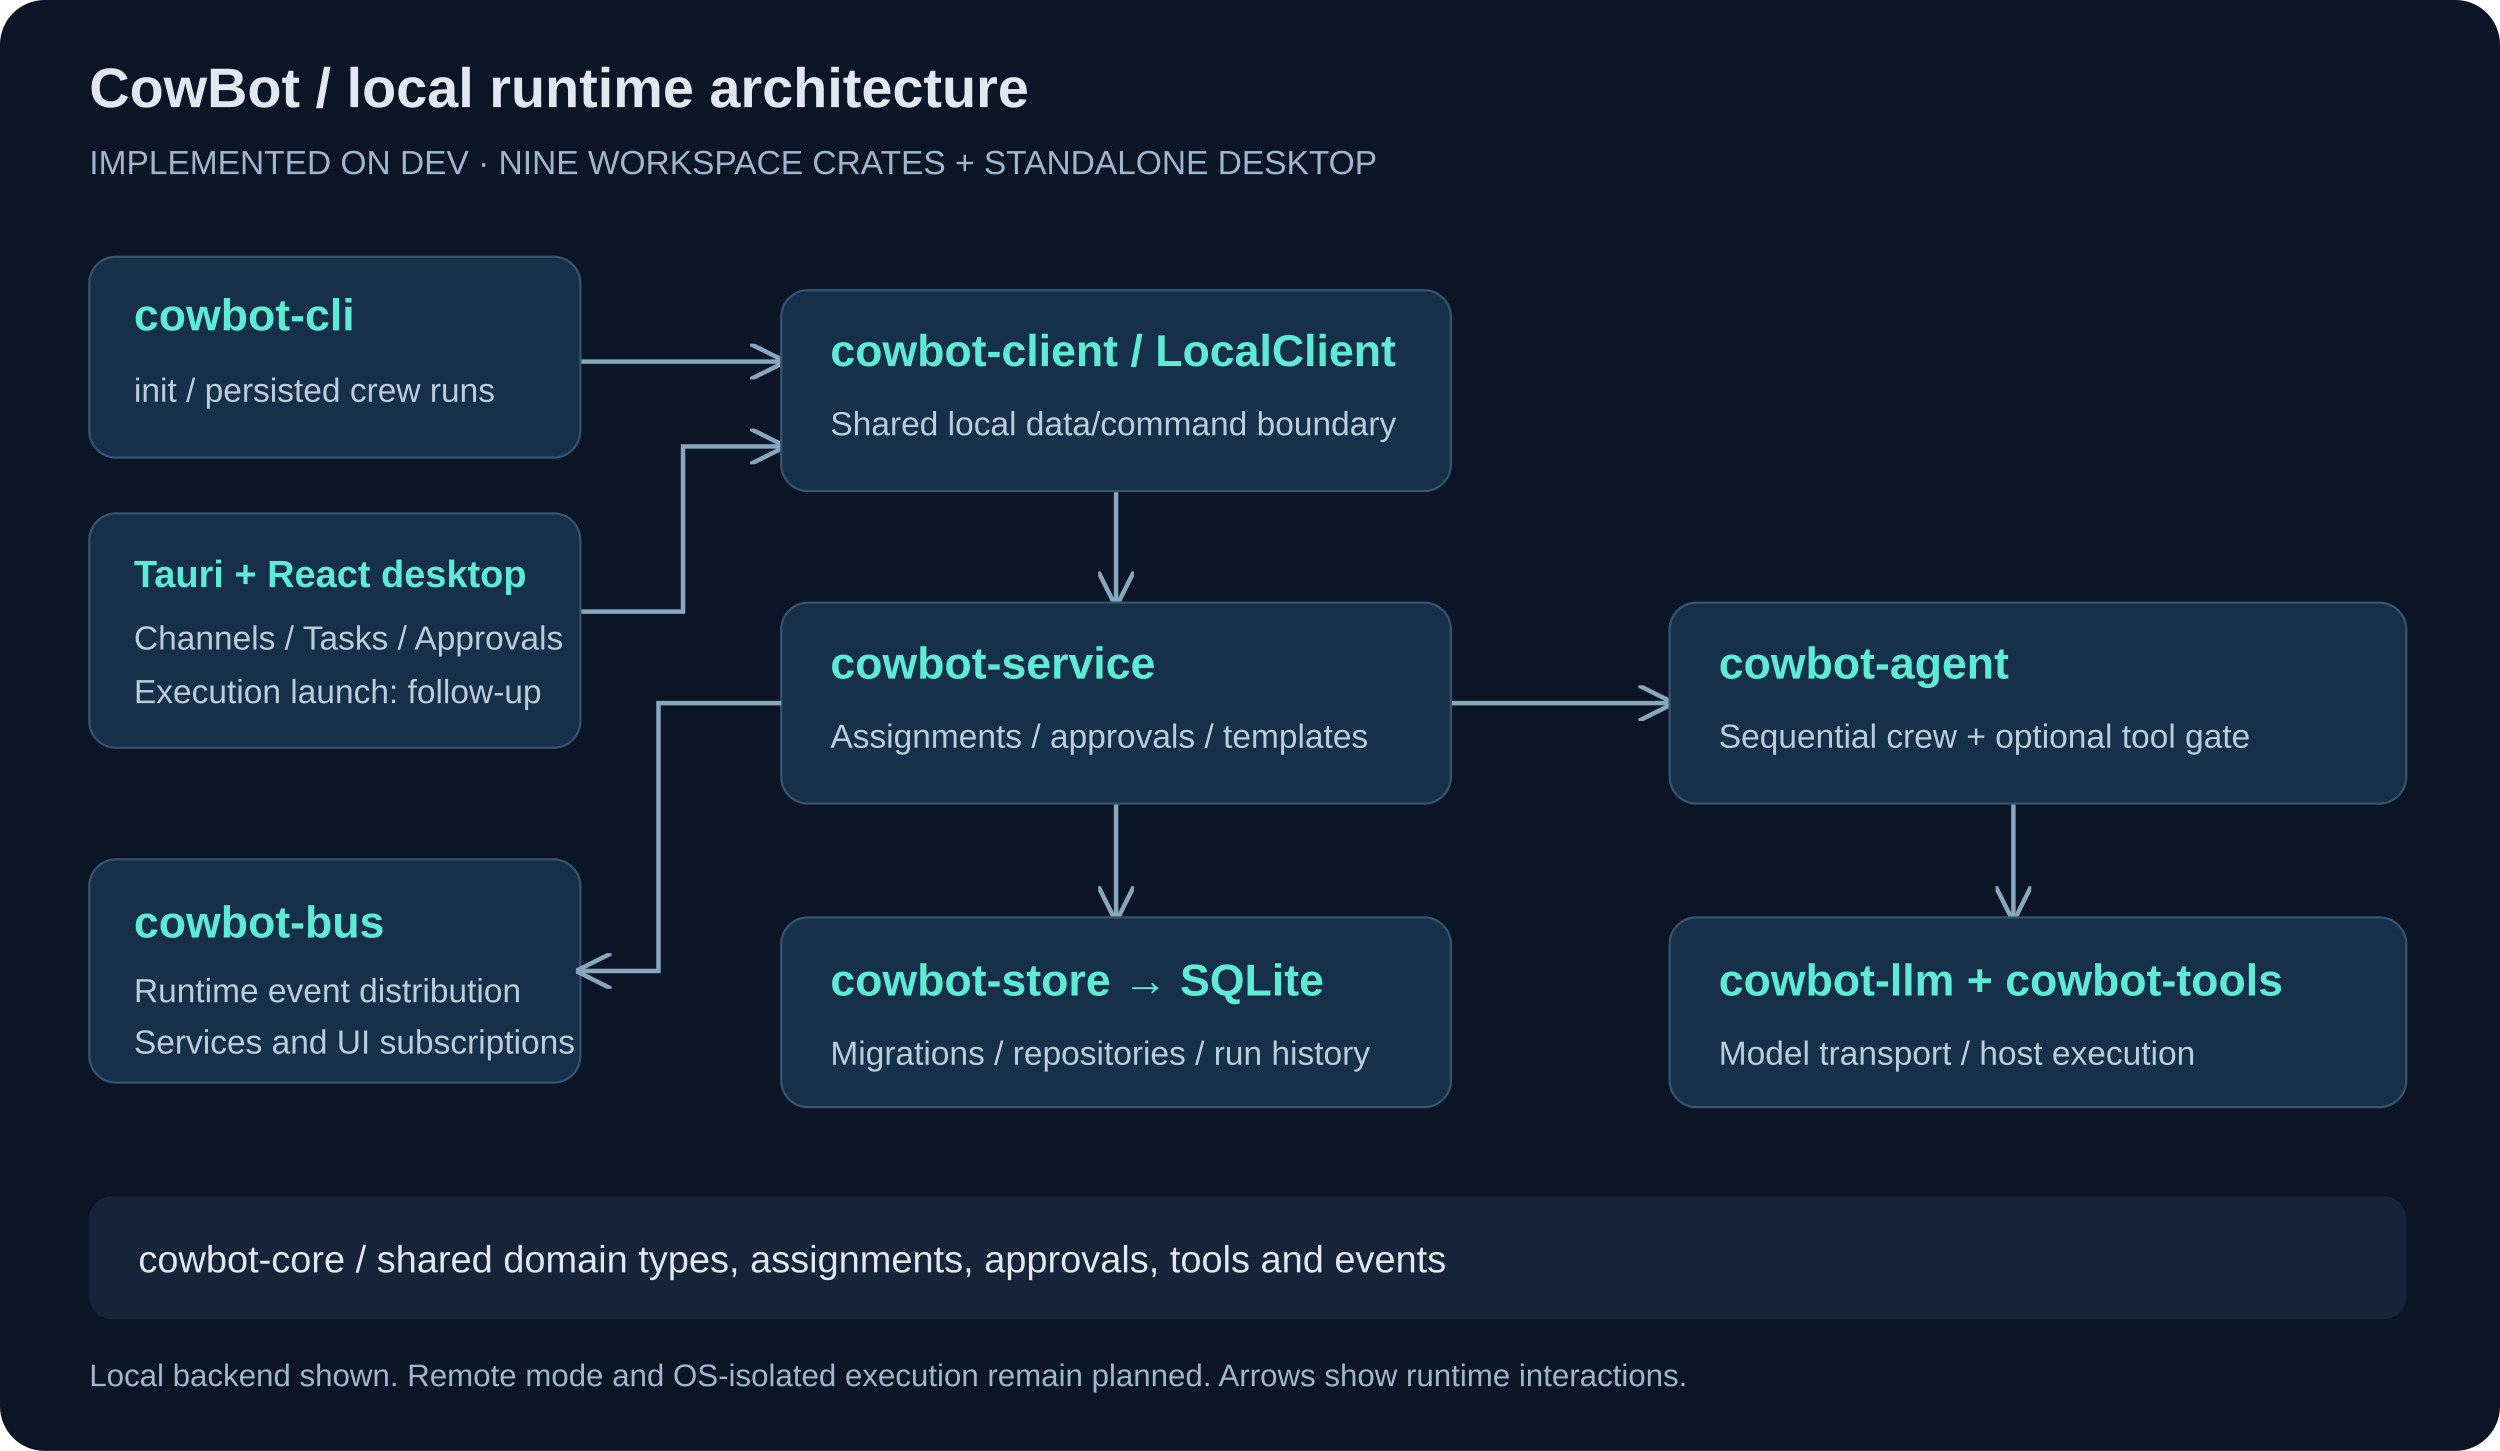
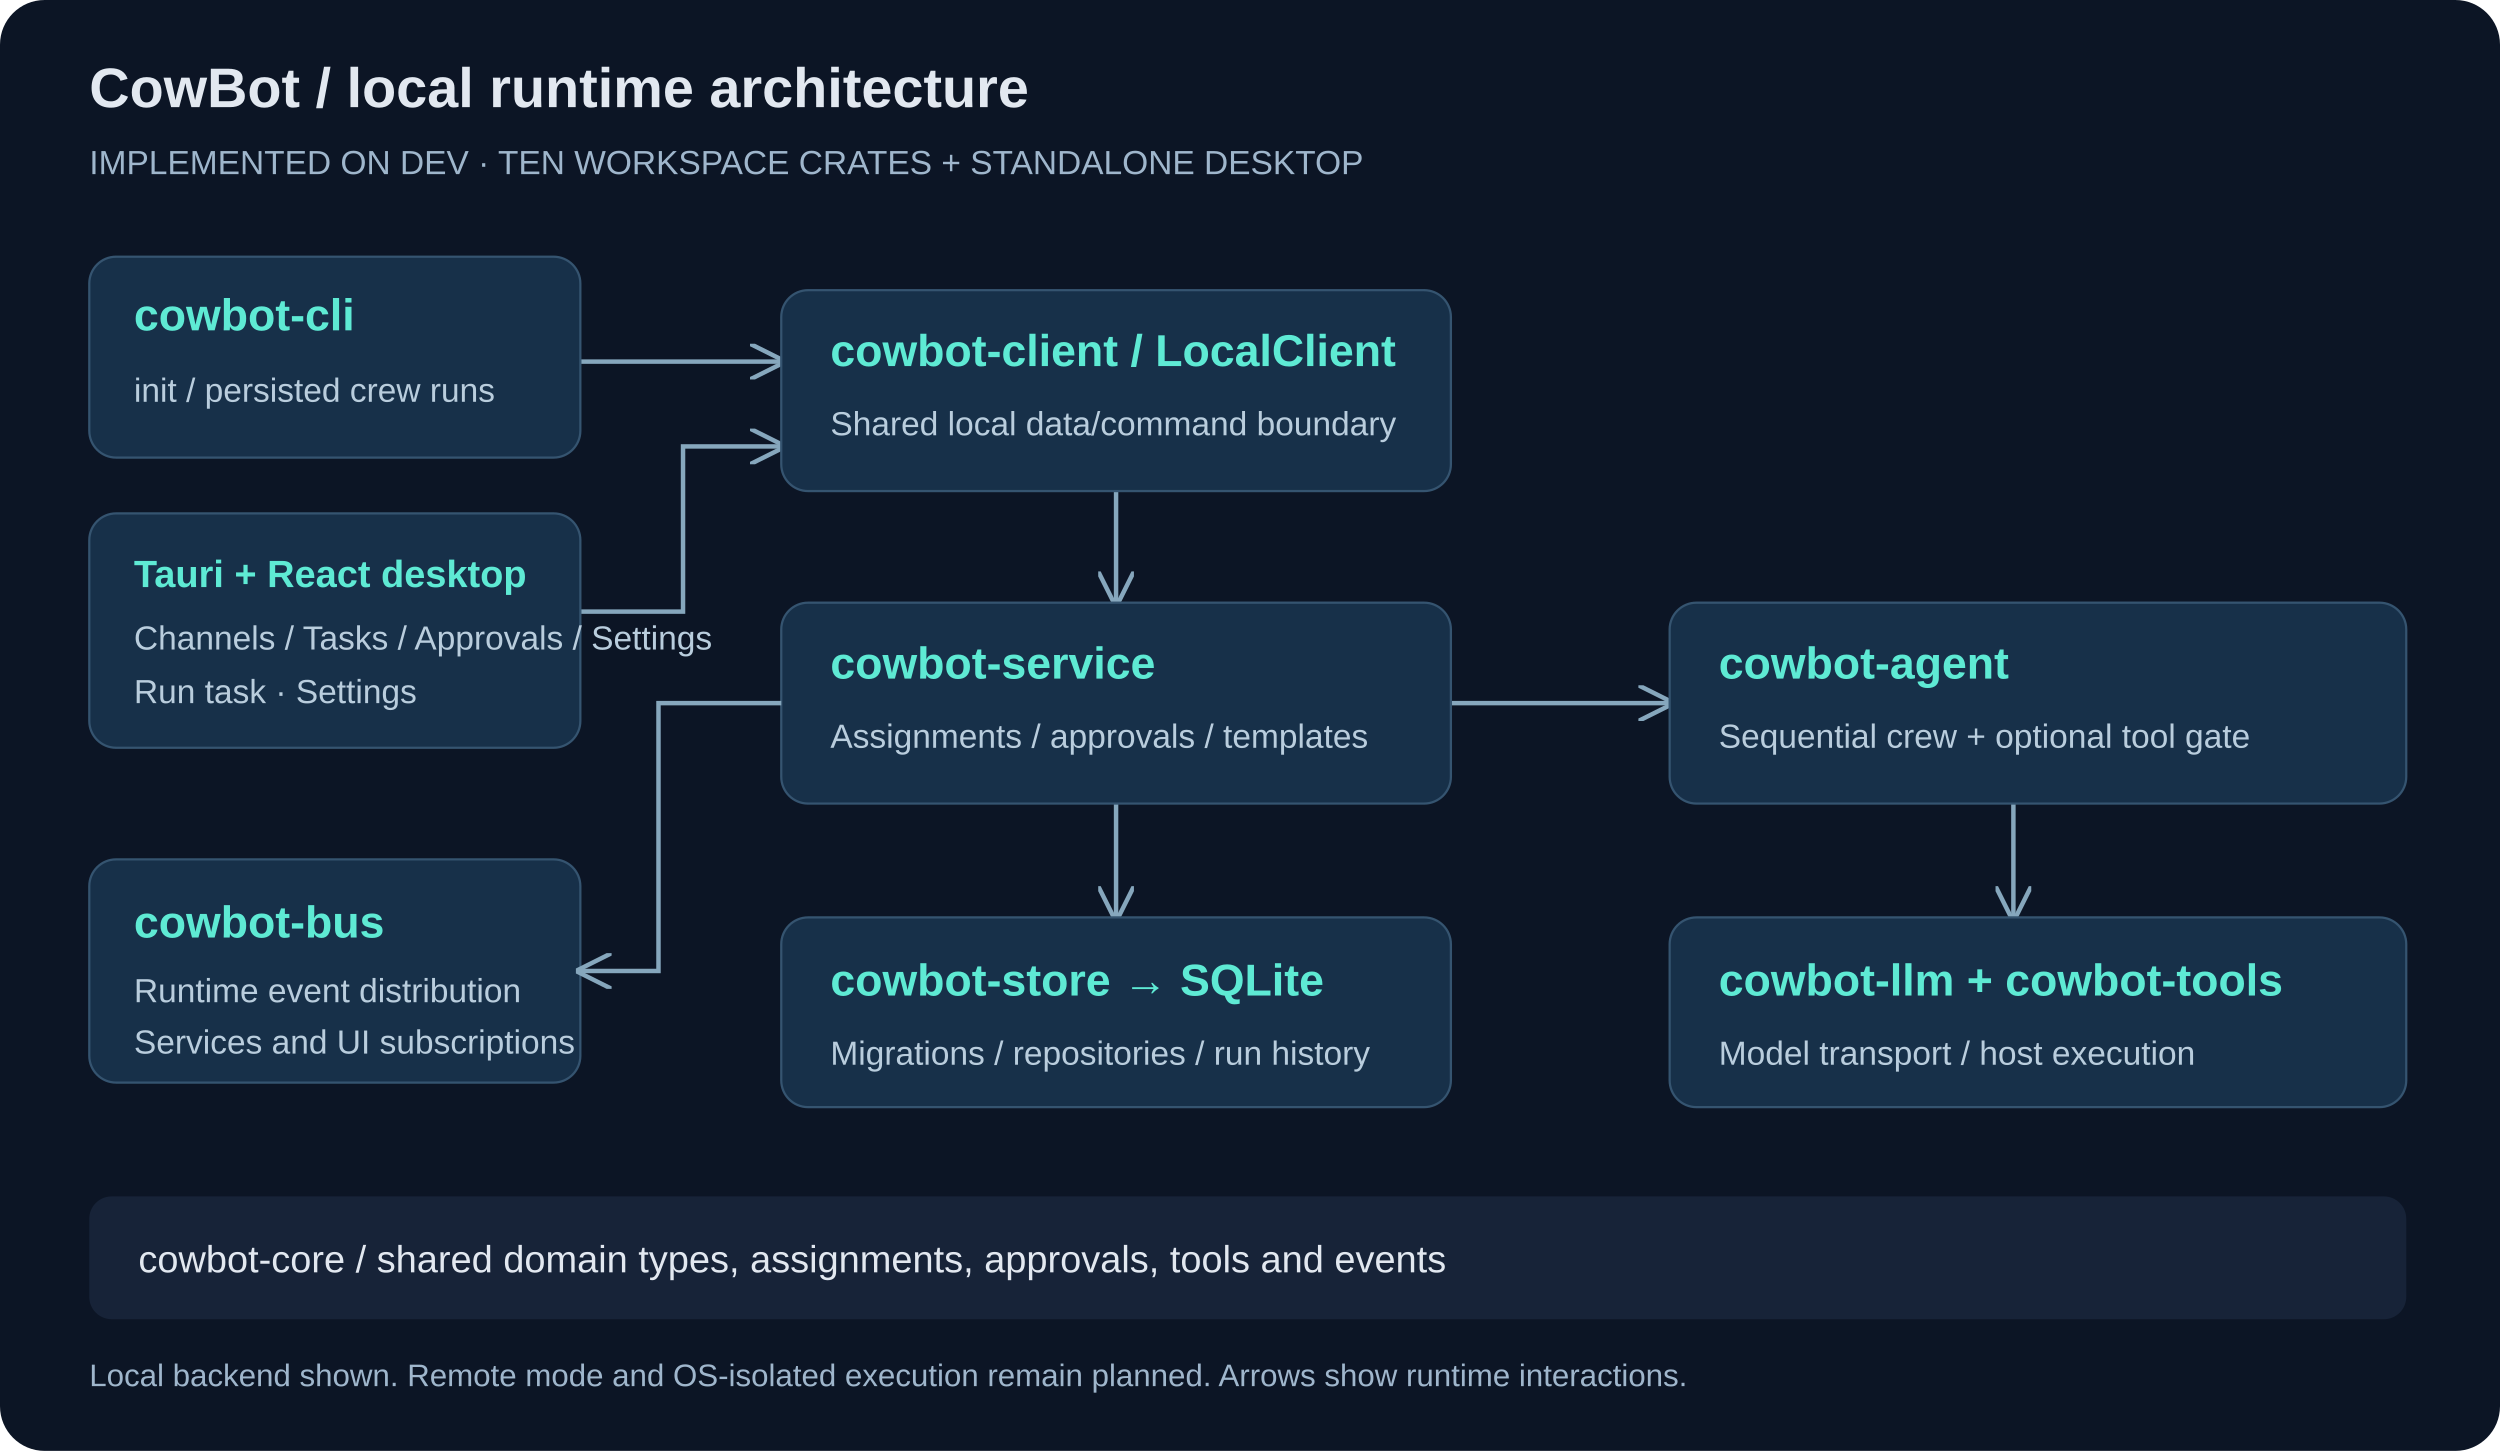
<svg xmlns="http://www.w3.org/2000/svg" width="1120" height="650" viewBox="0 0 1120 650" role="img" aria-labelledby="title desc">
  <defs>
    <marker id="a" markerWidth="8" markerHeight="8" refX="7" refY="4" orient="auto">
      <path d="M0 0 8 4 0 8" fill="none" stroke="#86a7bd" />
    </marker>
  </defs>
  <rect width="1120" height="650" rx="20" fill="#0c1525" />
  <g font-family="Segoe UI,Arial,sans-serif" fill="#e2e8f0">
    <text x="40" y="48" font-size="25" font-weight="700">CowBot / local runtime architecture</text>
-     <text x="40" y="78" font-size="15" fill="#9fb6cc">IMPLEMENTED ON DEV · NINE WORKSPACE CRATES + STANDALONE DESKTOP</text>
+     <text x="40" y="78" font-size="15" fill="#9fb6cc">IMPLEMENTED ON DEV · TEN WORKSPACE CRATES + STANDALONE DESKTOP</text>
    <g stroke="#86a7bd" stroke-width="2" fill="none" marker-end="url(#a)">
      <path d="M260 162H350" />
      <path d="M260 274H306V200H350" />
      <path d="M500 220V270" />
      <path d="M650 315H748" />
      <path d="M500 360V411" />
      <path d="M902 360V411" />
    </g>
    <g fill="#173049" stroke="#355470">
      <rect x="40" y="115" width="220" height="90" rx="12" />
      <rect x="40" y="230" width="220" height="105" rx="12" />
      <rect x="350" y="130" width="300" height="90" rx="12" />
      <rect x="350" y="270" width="300" height="90" rx="12" />
      <rect x="40" y="385" width="220" height="100" rx="12" />
      <rect x="748" y="270" width="330" height="90" rx="12" />
      <rect x="350" y="411" width="300" height="85" rx="12" />
      <rect x="748" y="411" width="330" height="85" rx="12" />
    </g>
    <g font-size="20" font-weight="700" fill="#5eead4">
      <text x="60" y="148">cowbot-cli</text>
      <text x="60" y="263" font-size="17">Tauri + React desktop</text>
      <text x="372" y="164">cowbot-client / LocalClient</text>
      <text x="372" y="304">cowbot-service</text>
      <text x="60" y="420">cowbot-bus</text>
      <text x="770" y="304">cowbot-agent</text>
      <text x="372" y="446">cowbot-store → SQLite</text>
      <text x="770" y="446">cowbot-llm + cowbot-tools</text>
    </g>
    <g font-size="15" fill="#b9cddd">
      <text x="60" y="180">init / persisted crew runs</text>
-       <text x="60" y="291">Channels / Tasks / Approvals</text>
-       <text x="60" y="315">Execution launch: follow-up</text>
+       <text x="60" y="291">Channels / Tasks / Approvals / Settings</text>
+       <text x="60" y="315">Run task · Settings</text>
      <text x="372" y="195">Shared local data/command boundary</text>
      <text x="372" y="335">Assignments / approvals / templates</text>
      <text x="60" y="449">Runtime event distribution</text>
      <text x="60" y="472">Services and UI subscriptions</text>
      <text x="770" y="335">Sequential crew + optional tool gate</text>
      <text x="372" y="477">Migrations / repositories / run history</text>
      <text x="770" y="477">Model transport / host execution</text>
    </g>
    <path d="M350 315H295V435H260" stroke="#86a7bd" fill="none" stroke-width="2" marker-end="url(#a)" />
    <rect x="40" y="536" width="1038" height="55" rx="10" fill="#172338" />
    <text x="62" y="570" font-size="17">cowbot-core / shared domain types, assignments, approvals, tools and events</text>
    <text x="40" y="621" font-size="14" fill="#9fb6cc">Local backend shown. Remote mode and OS-isolated execution remain planned. Arrows show runtime interactions.</text>
  </g>
</svg>
